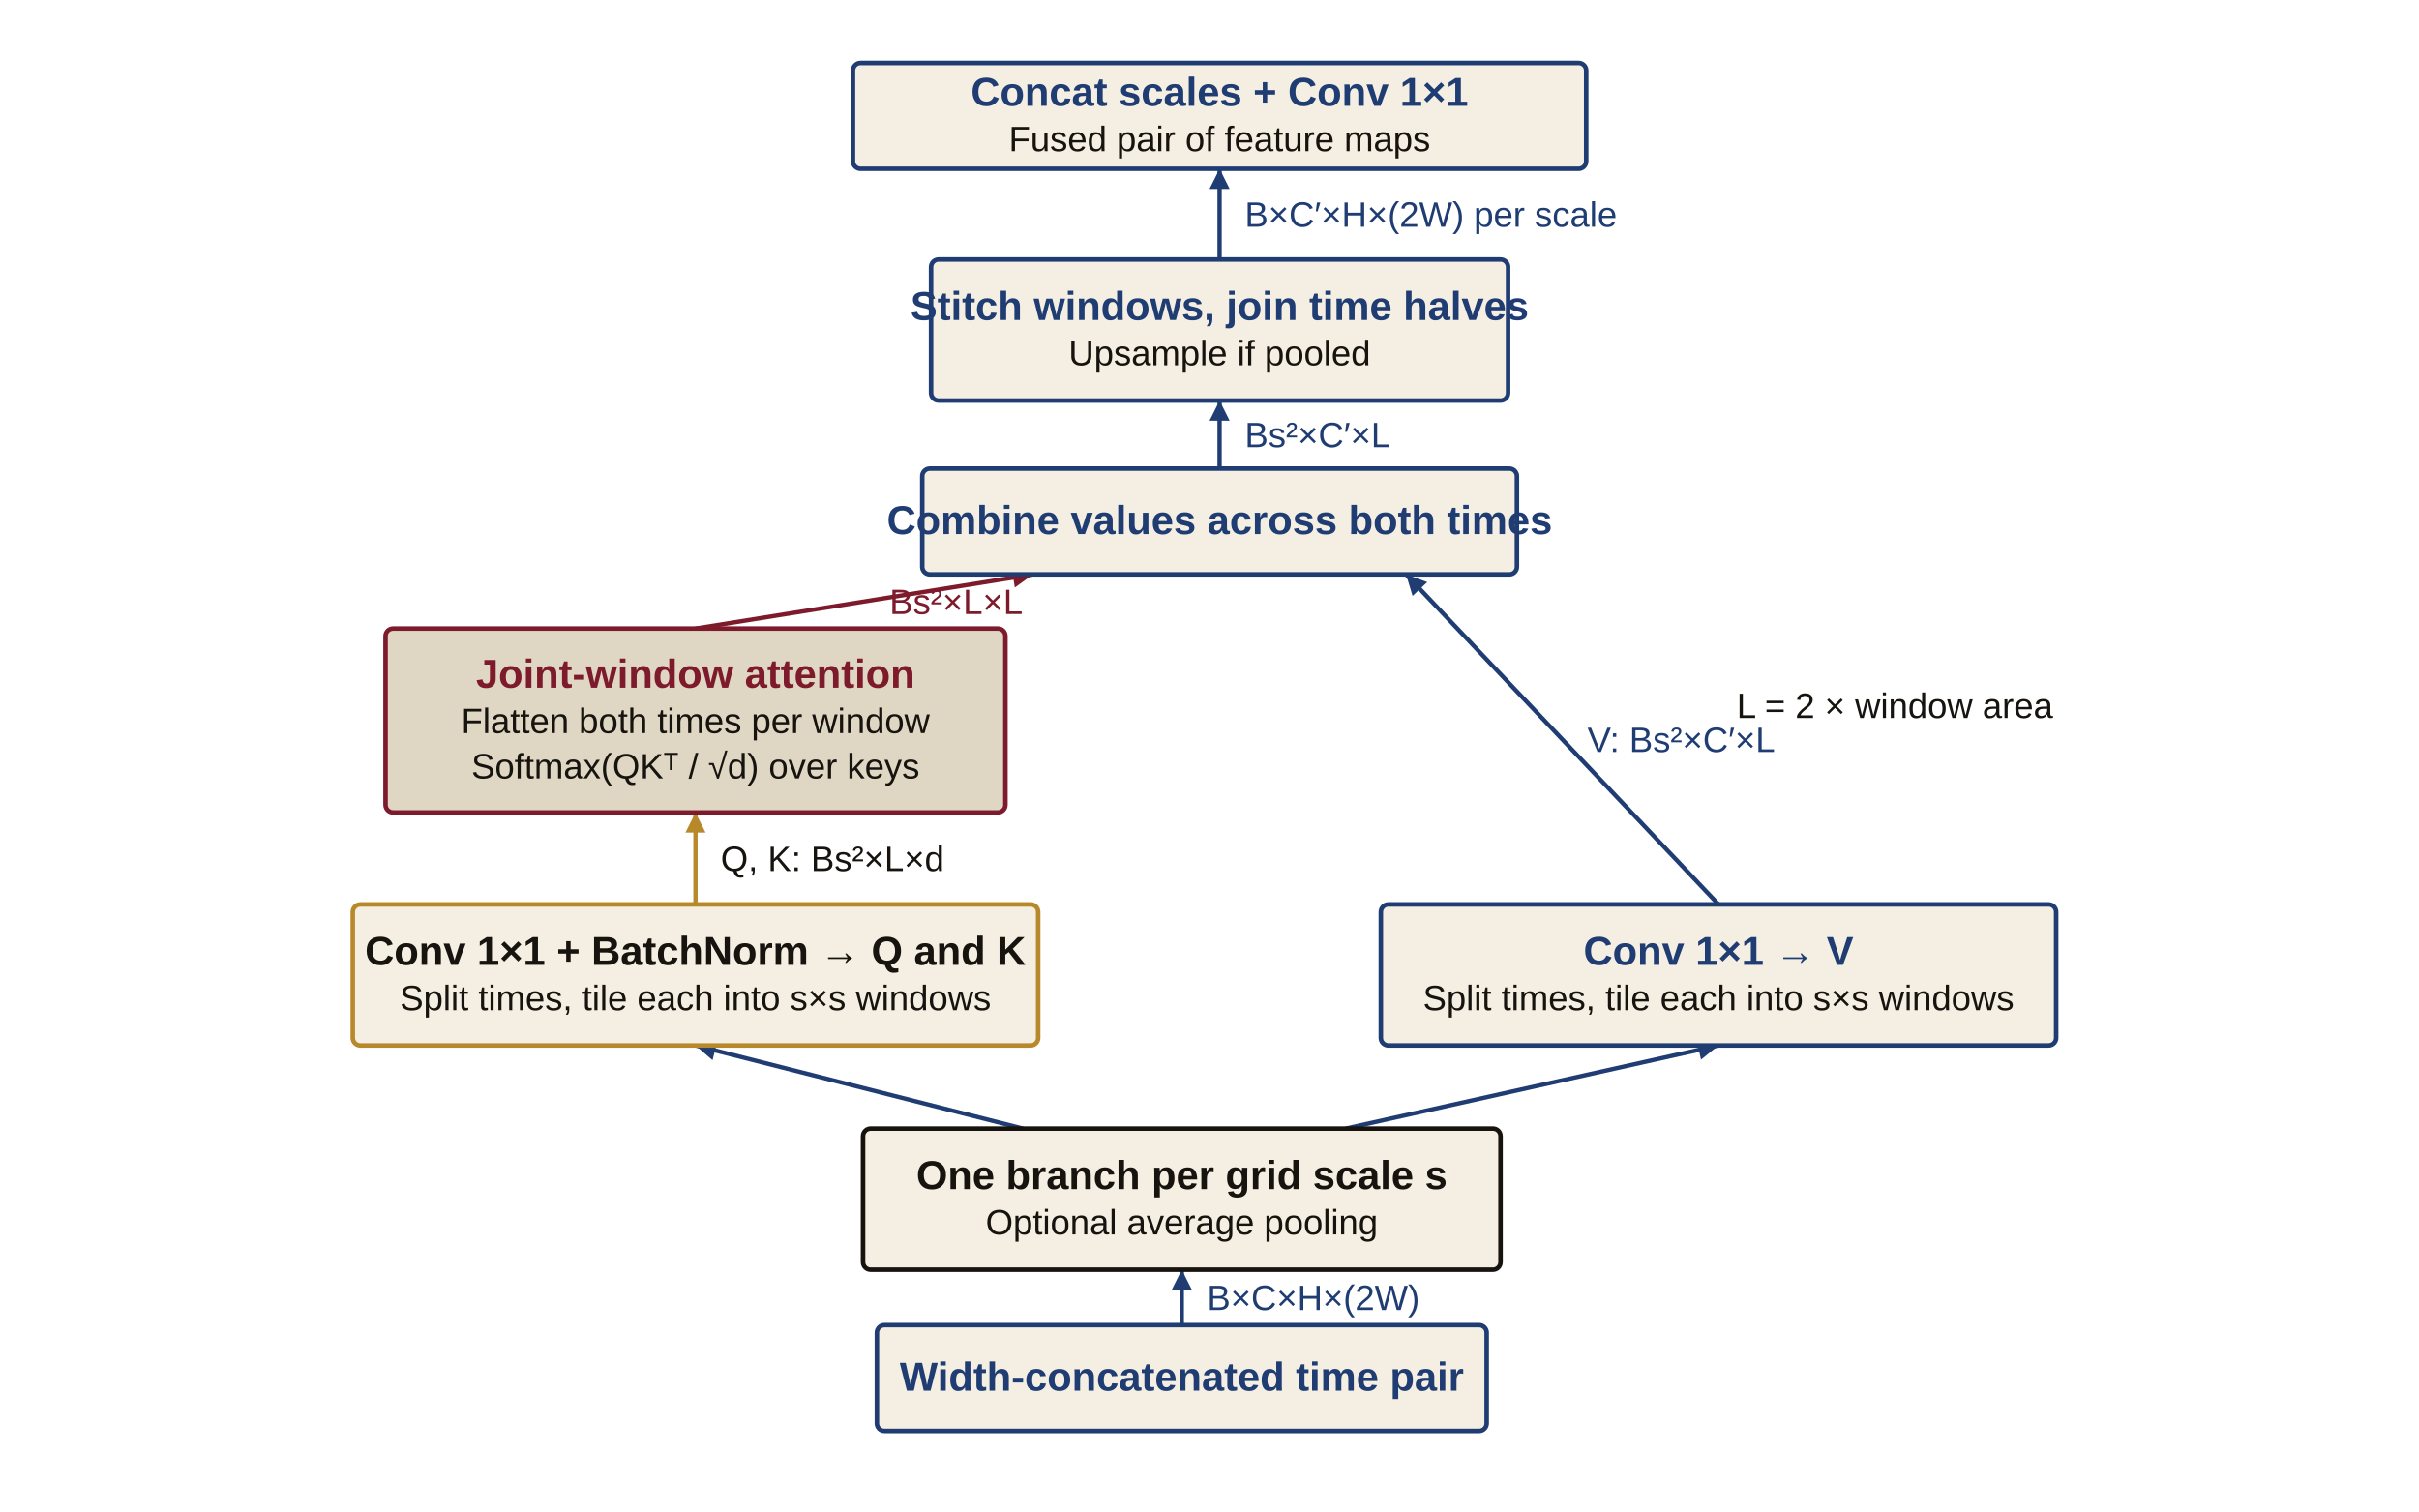
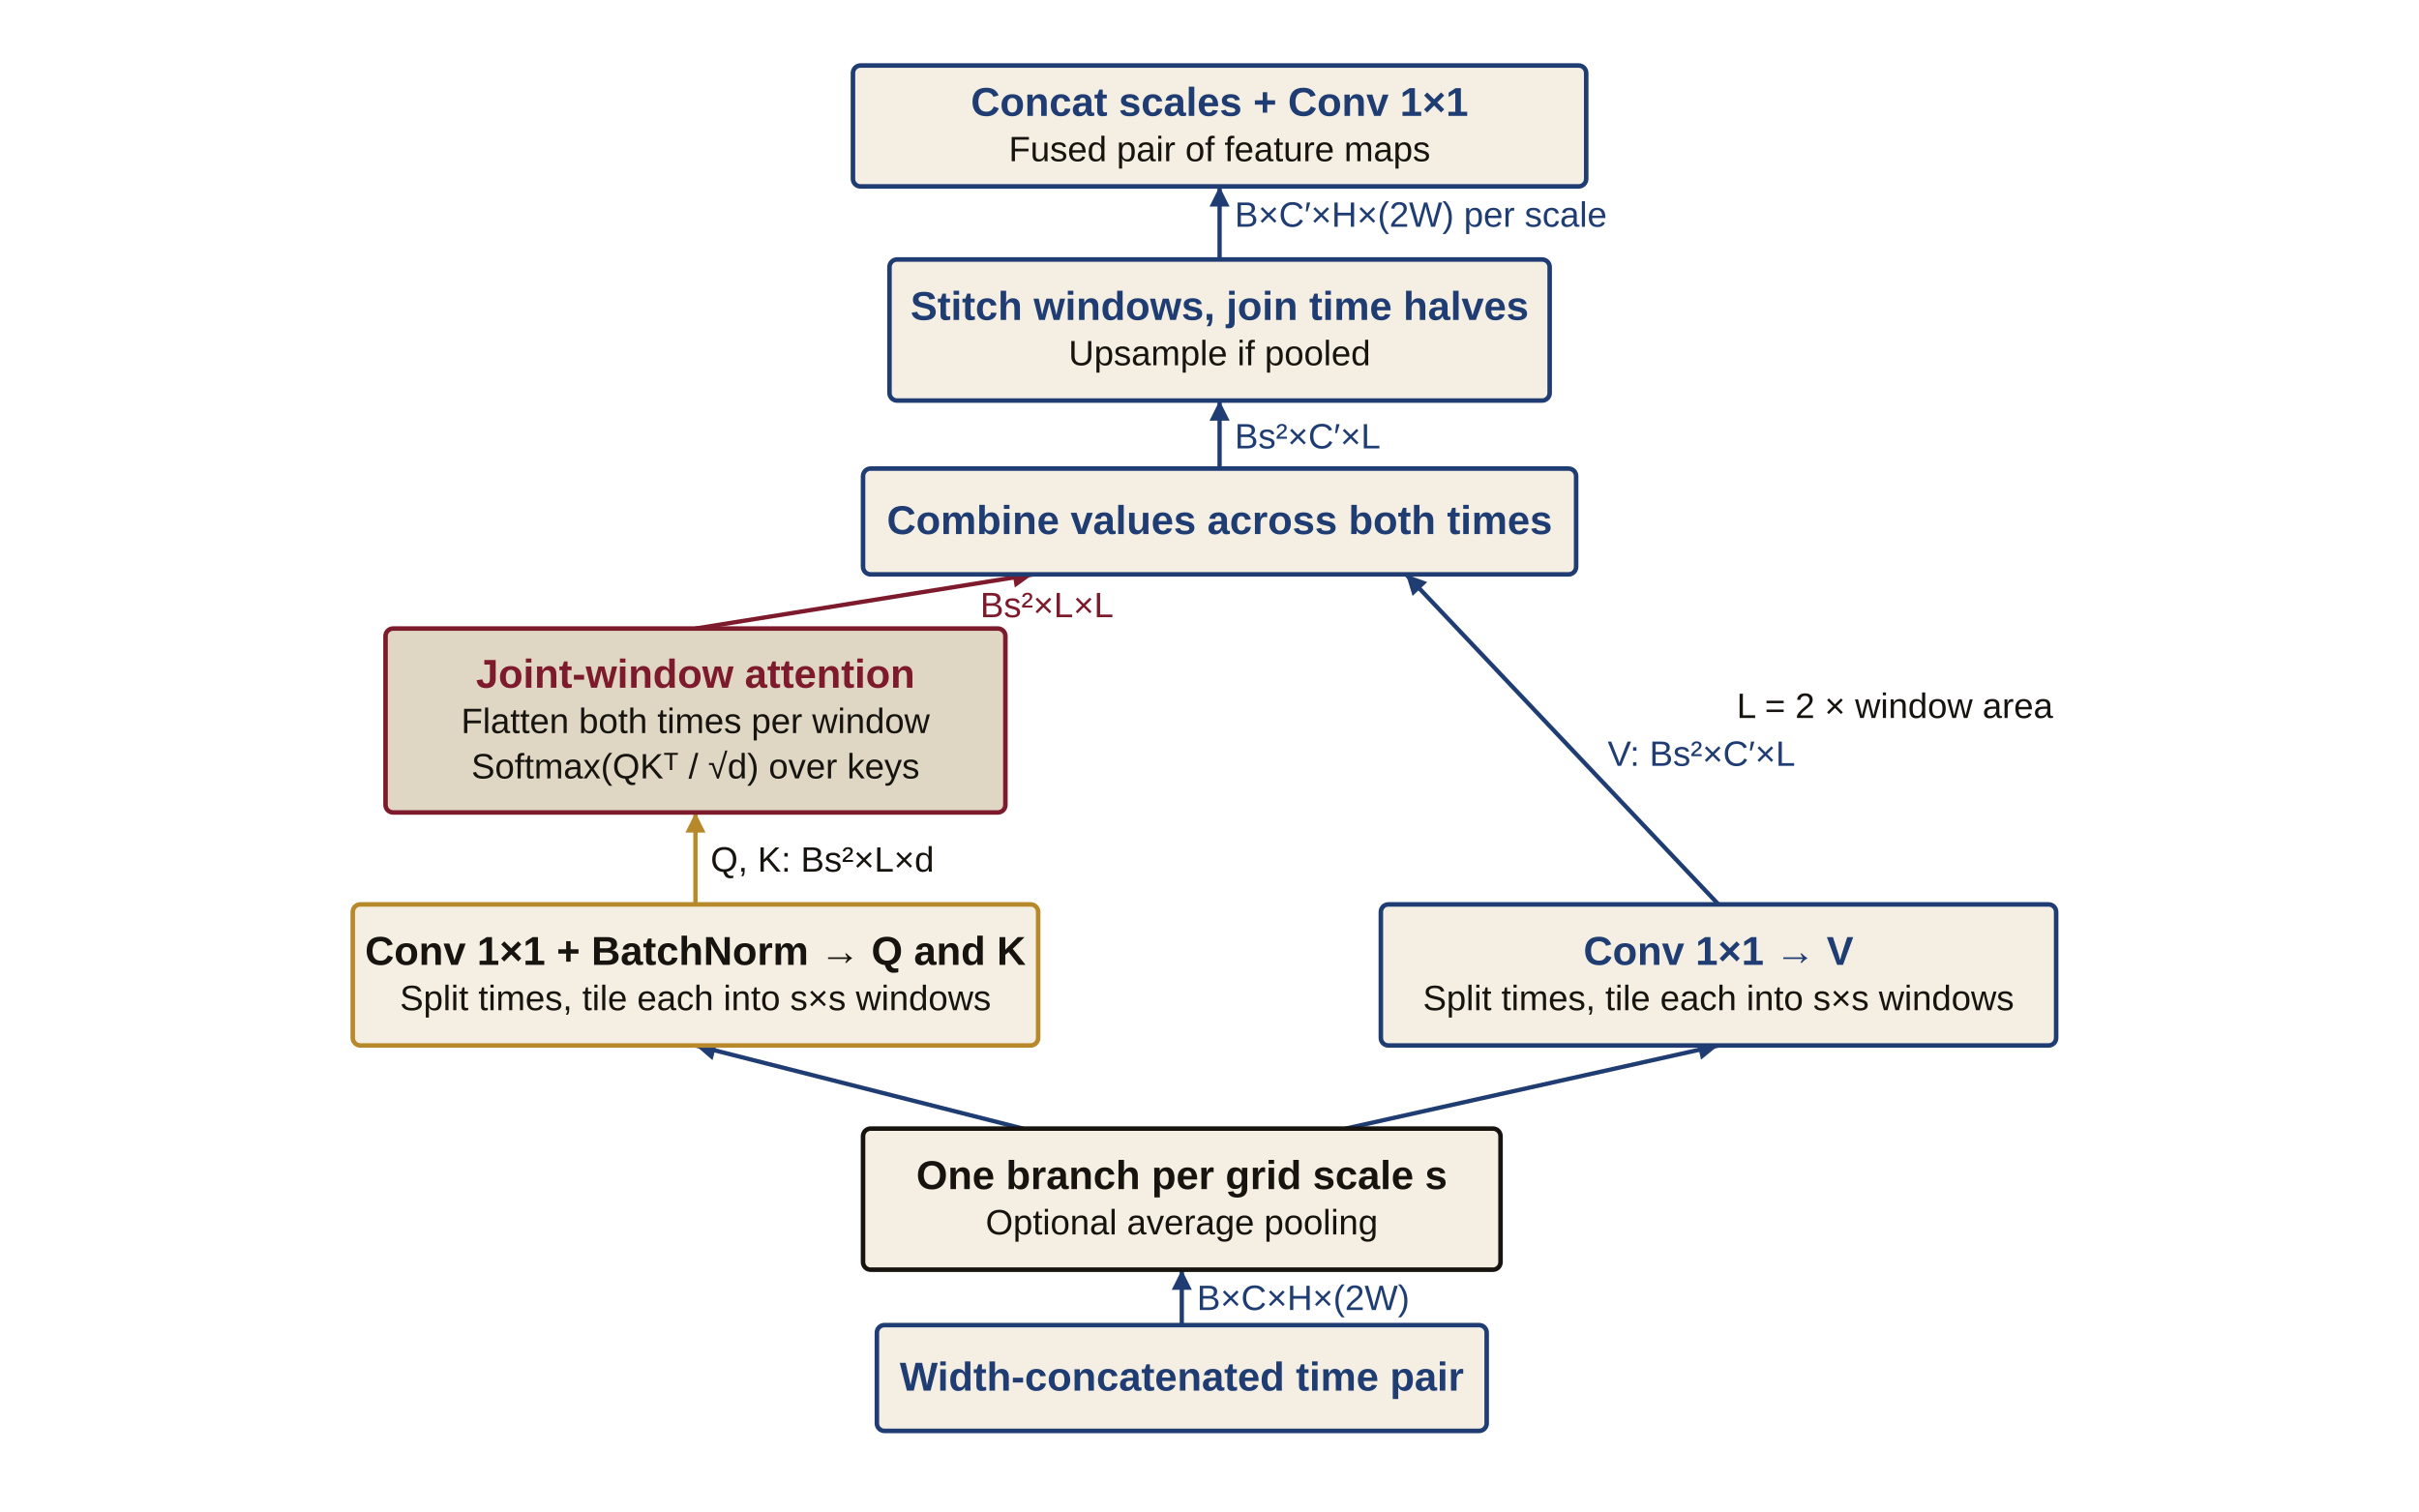
<svg xmlns="http://www.w3.org/2000/svg" viewBox="0 0 960 600" font-family="Archivo, Arial, sans-serif">
  <defs>
    <marker id="arrow-ink" markerWidth="9" markerHeight="8" refX="8" refY="4" orient="auto" markerUnits="userSpaceOnUse" viewBox="0 0 9 8">
      <path d="M 0 0 L 8 4 L 0 8 Z" fill="#17140f" />
    </marker>
    <marker id="arrow-feature" markerWidth="9" markerHeight="8" refX="8" refY="4" orient="auto" markerUnits="userSpaceOnUse" viewBox="0 0 9 8">
      <path d="M 0 0 L 8 4 L 0 8 Z" fill="#1f3c73" />
    </marker>
    <marker id="arrow-score" markerWidth="9" markerHeight="8" refX="8" refY="4" orient="auto" markerUnits="userSpaceOnUse" viewBox="0 0 9 8">
      <path d="M 0 0 L 8 4 L 0 8 Z" fill="#7d1a2b" />
    </marker>
    <marker id="arrow-gate" markerWidth="9" markerHeight="8" refX="8" refY="4" orient="auto" markerUnits="userSpaceOnUse" viewBox="0 0 9 8">
      <path d="M 0 0 L 8 4 L 0 8 Z" fill="#b8892b" />
    </marker>
  </defs>
  <path class="flow" data-from="x" data-to="prep" d="M 469 526 L 469 504" fill="none" stroke="#1f3c73" stroke-width="1.7" stroke-linejoin="round" marker-end="url(#arrow-feature)" />
  <path class="flow" data-from="prep" data-to="qk" d="M 406 448 L 276 415" fill="none" stroke="#1f3c73" stroke-width="1.7" stroke-linejoin="round" marker-end="url(#arrow-feature)" />
  <path class="flow" data-from="prep" data-to="v" d="M 534 448 L 682 415" fill="none" stroke="#1f3c73" stroke-width="1.7" stroke-linejoin="round" marker-end="url(#arrow-feature)" />
  <path class="flow" data-from="qk" data-to="score" d="M 276 359 L 276 322.5" fill="none" stroke="#b8892b" stroke-width="1.7" stroke-linejoin="round" marker-end="url(#arrow-gate)" />
  <path class="flow" data-from="score" data-to="mix" d="M 276 249.5 L 410 228" fill="none" stroke="#7d1a2b" stroke-width="1.7" stroke-linejoin="round" marker-end="url(#arrow-score)" />
  <path class="flow" data-from="v" data-to="mix" d="M 682 359 L 558 228" fill="none" stroke="#1f3c73" stroke-width="1.7" stroke-linejoin="round" marker-end="url(#arrow-feature)" />
  <path class="flow" data-from="mix" data-to="repack" d="M 484 186 L 484 159" fill="none" stroke="#1f3c73" stroke-width="1.7" stroke-linejoin="round" marker-end="url(#arrow-feature)" />
-   <path class="flow" data-from="repack" data-to="out" d="M 484 103 L 484 67" fill="none" stroke="#1f3c73" stroke-width="1.7" stroke-linejoin="round" marker-end="url(#arrow-feature)" />
+   <path class="flow" data-from="repack" data-to="out" d="M 484 103 L 484 74" fill="none" stroke="#1f3c73" stroke-width="1.7" stroke-linejoin="round" marker-end="url(#arrow-feature)" />
  <g class="node" id="x">
    <rect x="348" y="526" width="242" height="42" rx="3" fill="#f4efe2" stroke="#1f3c73" stroke-width="1.8" />
    <text x="469" y="552.0" font-size="16" fill="#1f3c73" text-anchor="middle" font-weight="600" class="box">Width-concatenated time pair</text>
  </g>
  <g class="node" id="prep">
    <rect x="342.5" y="448" width="253" height="56" rx="3" fill="#f4efe2" stroke="#17140f" stroke-width="1.8" />
    <text x="469" y="472.0" font-size="16" fill="#17140f" text-anchor="middle" font-weight="600" class="box">One branch per grid scale s</text>
    <text x="469" y="490.0" font-size="14" fill="#17140f" text-anchor="middle" font-weight="400" class="box">Optional average pooling</text>
  </g>
  <g class="node" id="qk">
    <rect x="140" y="359" width="272" height="56" rx="3" fill="#f4efe2" stroke="#b8892b" stroke-width="1.8" />
    <text x="276" y="383.0" font-size="16" fill="#17140f" text-anchor="middle" font-weight="600" class="box">Conv 1×1 + BatchNorm → Q and K</text>
    <text x="276" y="401.0" font-size="14" fill="#17140f" text-anchor="middle" font-weight="400" class="box">Split times, tile each into s×s windows</text>
  </g>
  <g class="node" id="v">
    <rect x="548" y="359" width="268" height="56" rx="3" fill="#f4efe2" stroke="#1f3c73" stroke-width="1.8" />
    <text x="682" y="383.0" font-size="16" fill="#1f3c73" text-anchor="middle" font-weight="600" class="box">Conv 1×1 → V</text>
    <text x="682" y="401.0" font-size="14" fill="#17140f" text-anchor="middle" font-weight="400" class="box">Split times, tile each into s×s windows</text>
  </g>
  <g class="node" id="score">
    <rect x="153" y="249.5" width="246" height="73" rx="3" fill="#dfd7c4" stroke="#7d1a2b" stroke-width="1.8" />
    <text x="276" y="273.0" font-size="16" fill="#7d1a2b" text-anchor="middle" font-weight="600" class="box">Joint-window attention</text>
    <text x="276" y="291.0" font-size="14" fill="#17140f" text-anchor="middle" font-weight="400" class="box">Flatten both times per window</text>
    <text x="276" y="309.0" font-size="14" fill="#17140f" text-anchor="middle" font-weight="400" class="box">Softmax(QKᵀ / √d) over keys</text>
  </g>
  <g class="node" id="mix">
-     <rect x="366" y="186" width="236" height="42" rx="3" fill="#f4efe2" stroke="#1f3c73" stroke-width="1.8" />
+     <rect x="342.5" y="186" width="283" height="42" rx="3" fill="#f4efe2" stroke="#1f3c73" stroke-width="1.8" />
    <text x="484" y="212.0" font-size="16" fill="#1f3c73" text-anchor="middle" font-weight="600" class="box">Combine values across both times</text>
  </g>
  <g class="node" id="repack">
-     <rect x="369.5" y="103" width="229" height="56" rx="3" fill="#f4efe2" stroke="#1f3c73" stroke-width="1.8" />
+     <rect x="353" y="103" width="262" height="56" rx="3" fill="#f4efe2" stroke="#1f3c73" stroke-width="1.8" />
    <text x="484" y="127.0" font-size="16" fill="#1f3c73" text-anchor="middle" font-weight="600" class="box">Stitch windows, join time halves</text>
    <text x="484" y="145.0" font-size="14" fill="#17140f" text-anchor="middle" font-weight="400" class="box">Upsample if pooled</text>
  </g>
  <g class="node" id="out">
-     <rect x="338.5" y="25" width="291" height="42" rx="3" fill="#f4efe2" stroke="#1f3c73" stroke-width="1.8" />
-     <text x="484" y="42.0" font-size="16" fill="#1f3c73" text-anchor="middle" font-weight="600" class="box">Concat scales + Conv 1×1</text>
-     <text x="484" y="60.0" font-size="14" fill="#17140f" text-anchor="middle" font-weight="400" class="box">Fused pair of feature maps</text>
+     <rect x="338.5" y="26" width="291" height="48" rx="3" fill="#f4efe2" stroke="#1f3c73" stroke-width="1.8" />
+     <text x="484" y="46.0" font-size="16" fill="#1f3c73" text-anchor="middle" font-weight="600" class="box">Concat scales + Conv 1×1</text>
+     <text x="484" y="64.0" font-size="14" fill="#17140f" text-anchor="middle" font-weight="400" class="box">Fused pair of feature maps</text>
  </g>
-   <text x="479.0" y="520.0" font-size="14" fill="#1f3c73" text-anchor="start" font-weight="400" class="edge x--prep">B×C×H×(2W)</text>
-   <text x="286.0" y="345.75" font-size="14" fill="#17140f" text-anchor="start" font-weight="400" class="edge qk--score">Q, K: Bs²×L×d</text>
-   <text x="353.0" y="243.75" font-size="14" fill="#7d1a2b" text-anchor="start" font-weight="400" class="edge score--mix">Bs²×L×L</text>
-   <text x="630.0" y="298.5" font-size="14" fill="#1f3c73" text-anchor="start" font-weight="400" class="edge v--mix">V: Bs²×C′×L</text>
-   <text x="494.0" y="177.5" font-size="14" fill="#1f3c73" text-anchor="start" font-weight="400" class="edge mix--repack">Bs²×C′×L</text>
-   <text x="494.0" y="90.0" font-size="14" fill="#1f3c73" text-anchor="start" font-weight="400" class="edge repack--out">B×C′×H×(2W) per scale</text>
+   <text x="475" y="520" font-size="14" fill="#1f3c73" text-anchor="start" font-weight="400" class="edge x--prep">B×C×H×(2W)</text>
+   <text x="282" y="346" font-size="14" fill="#17140f" text-anchor="start" font-weight="400" class="edge qk--score">Q, K: Bs²×L×d</text>
+   <text x="389" y="245" font-size="14" fill="#7d1a2b" text-anchor="start" font-weight="400" class="edge score--mix">Bs²×L×L</text>
+   <text x="638" y="304" font-size="14" fill="#1f3c73" text-anchor="start" font-weight="400" class="edge v--mix">V: Bs²×C′×L</text>
+   <text x="490" y="178" font-size="14" fill="#1f3c73" text-anchor="start" font-weight="400" class="edge mix--repack">Bs²×C′×L</text>
+   <text x="490" y="90" font-size="14" fill="#1f3c73" text-anchor="start" font-weight="400" class="edge repack--out">B×C′×H×(2W) per scale</text>
  <text x="752" y="285" font-size="14" fill="#17140f" text-anchor="middle" font-weight="400" class="note">L = 2 × window area</text>
</svg>
